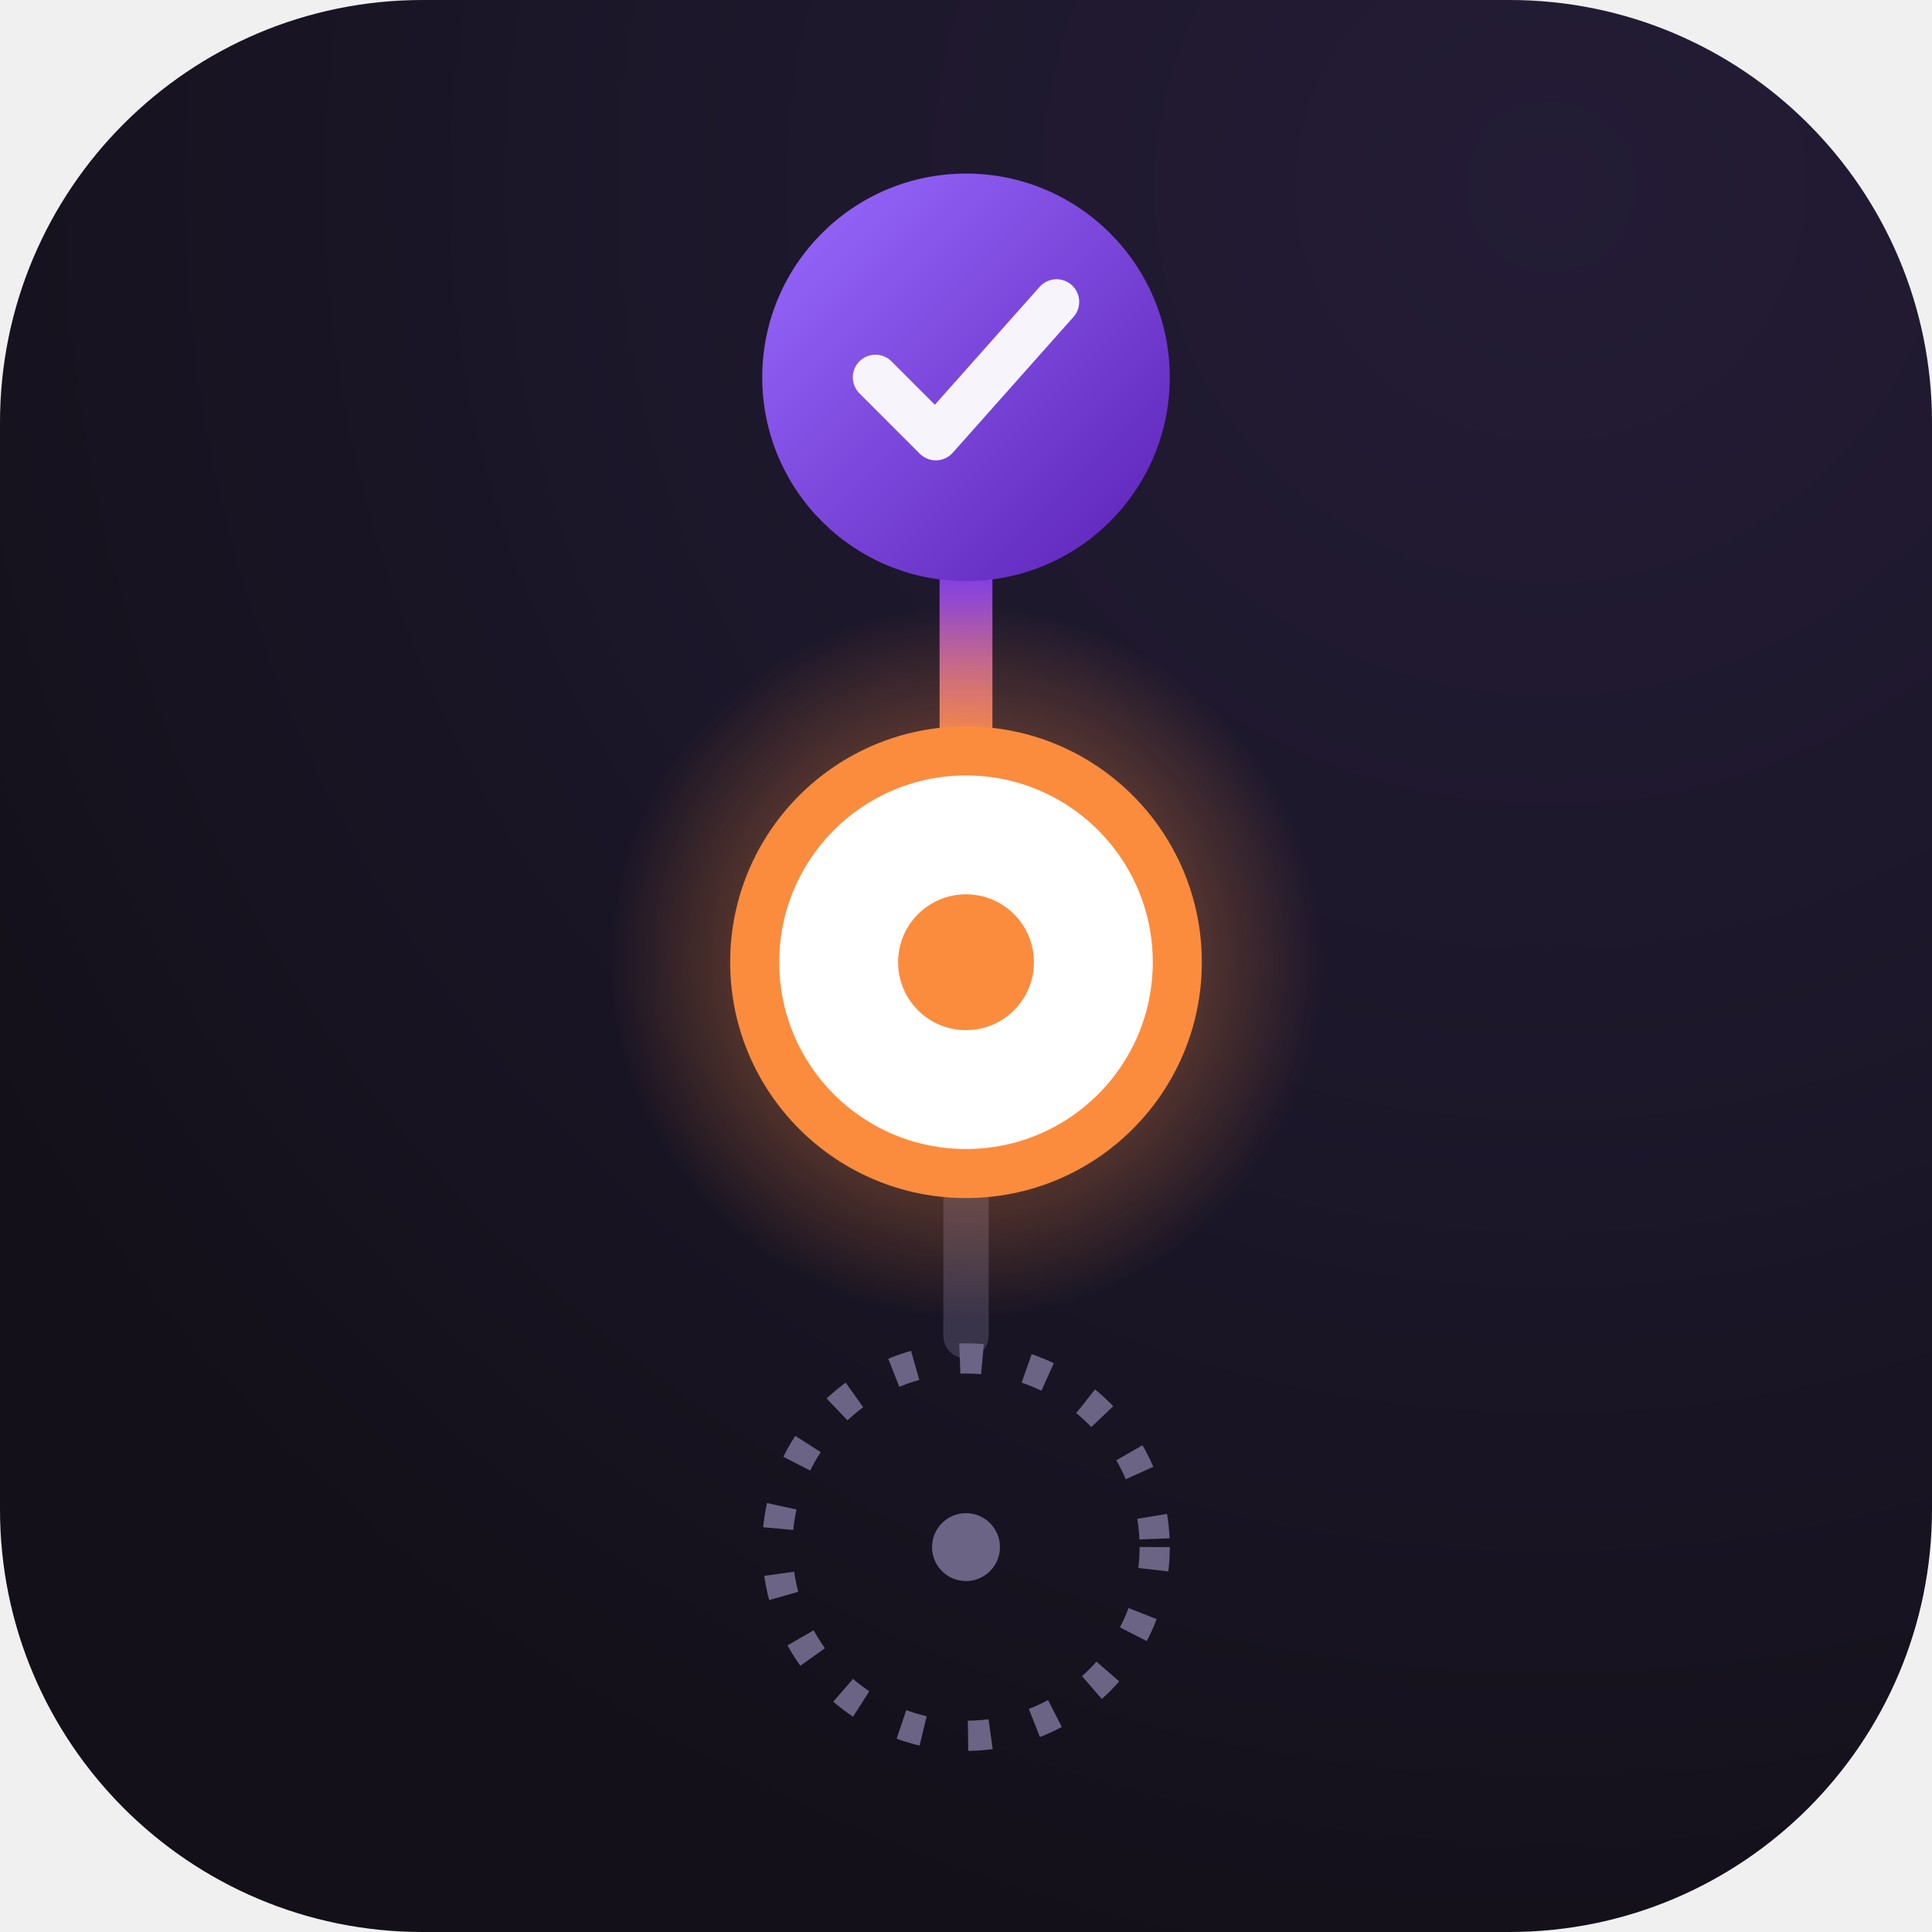
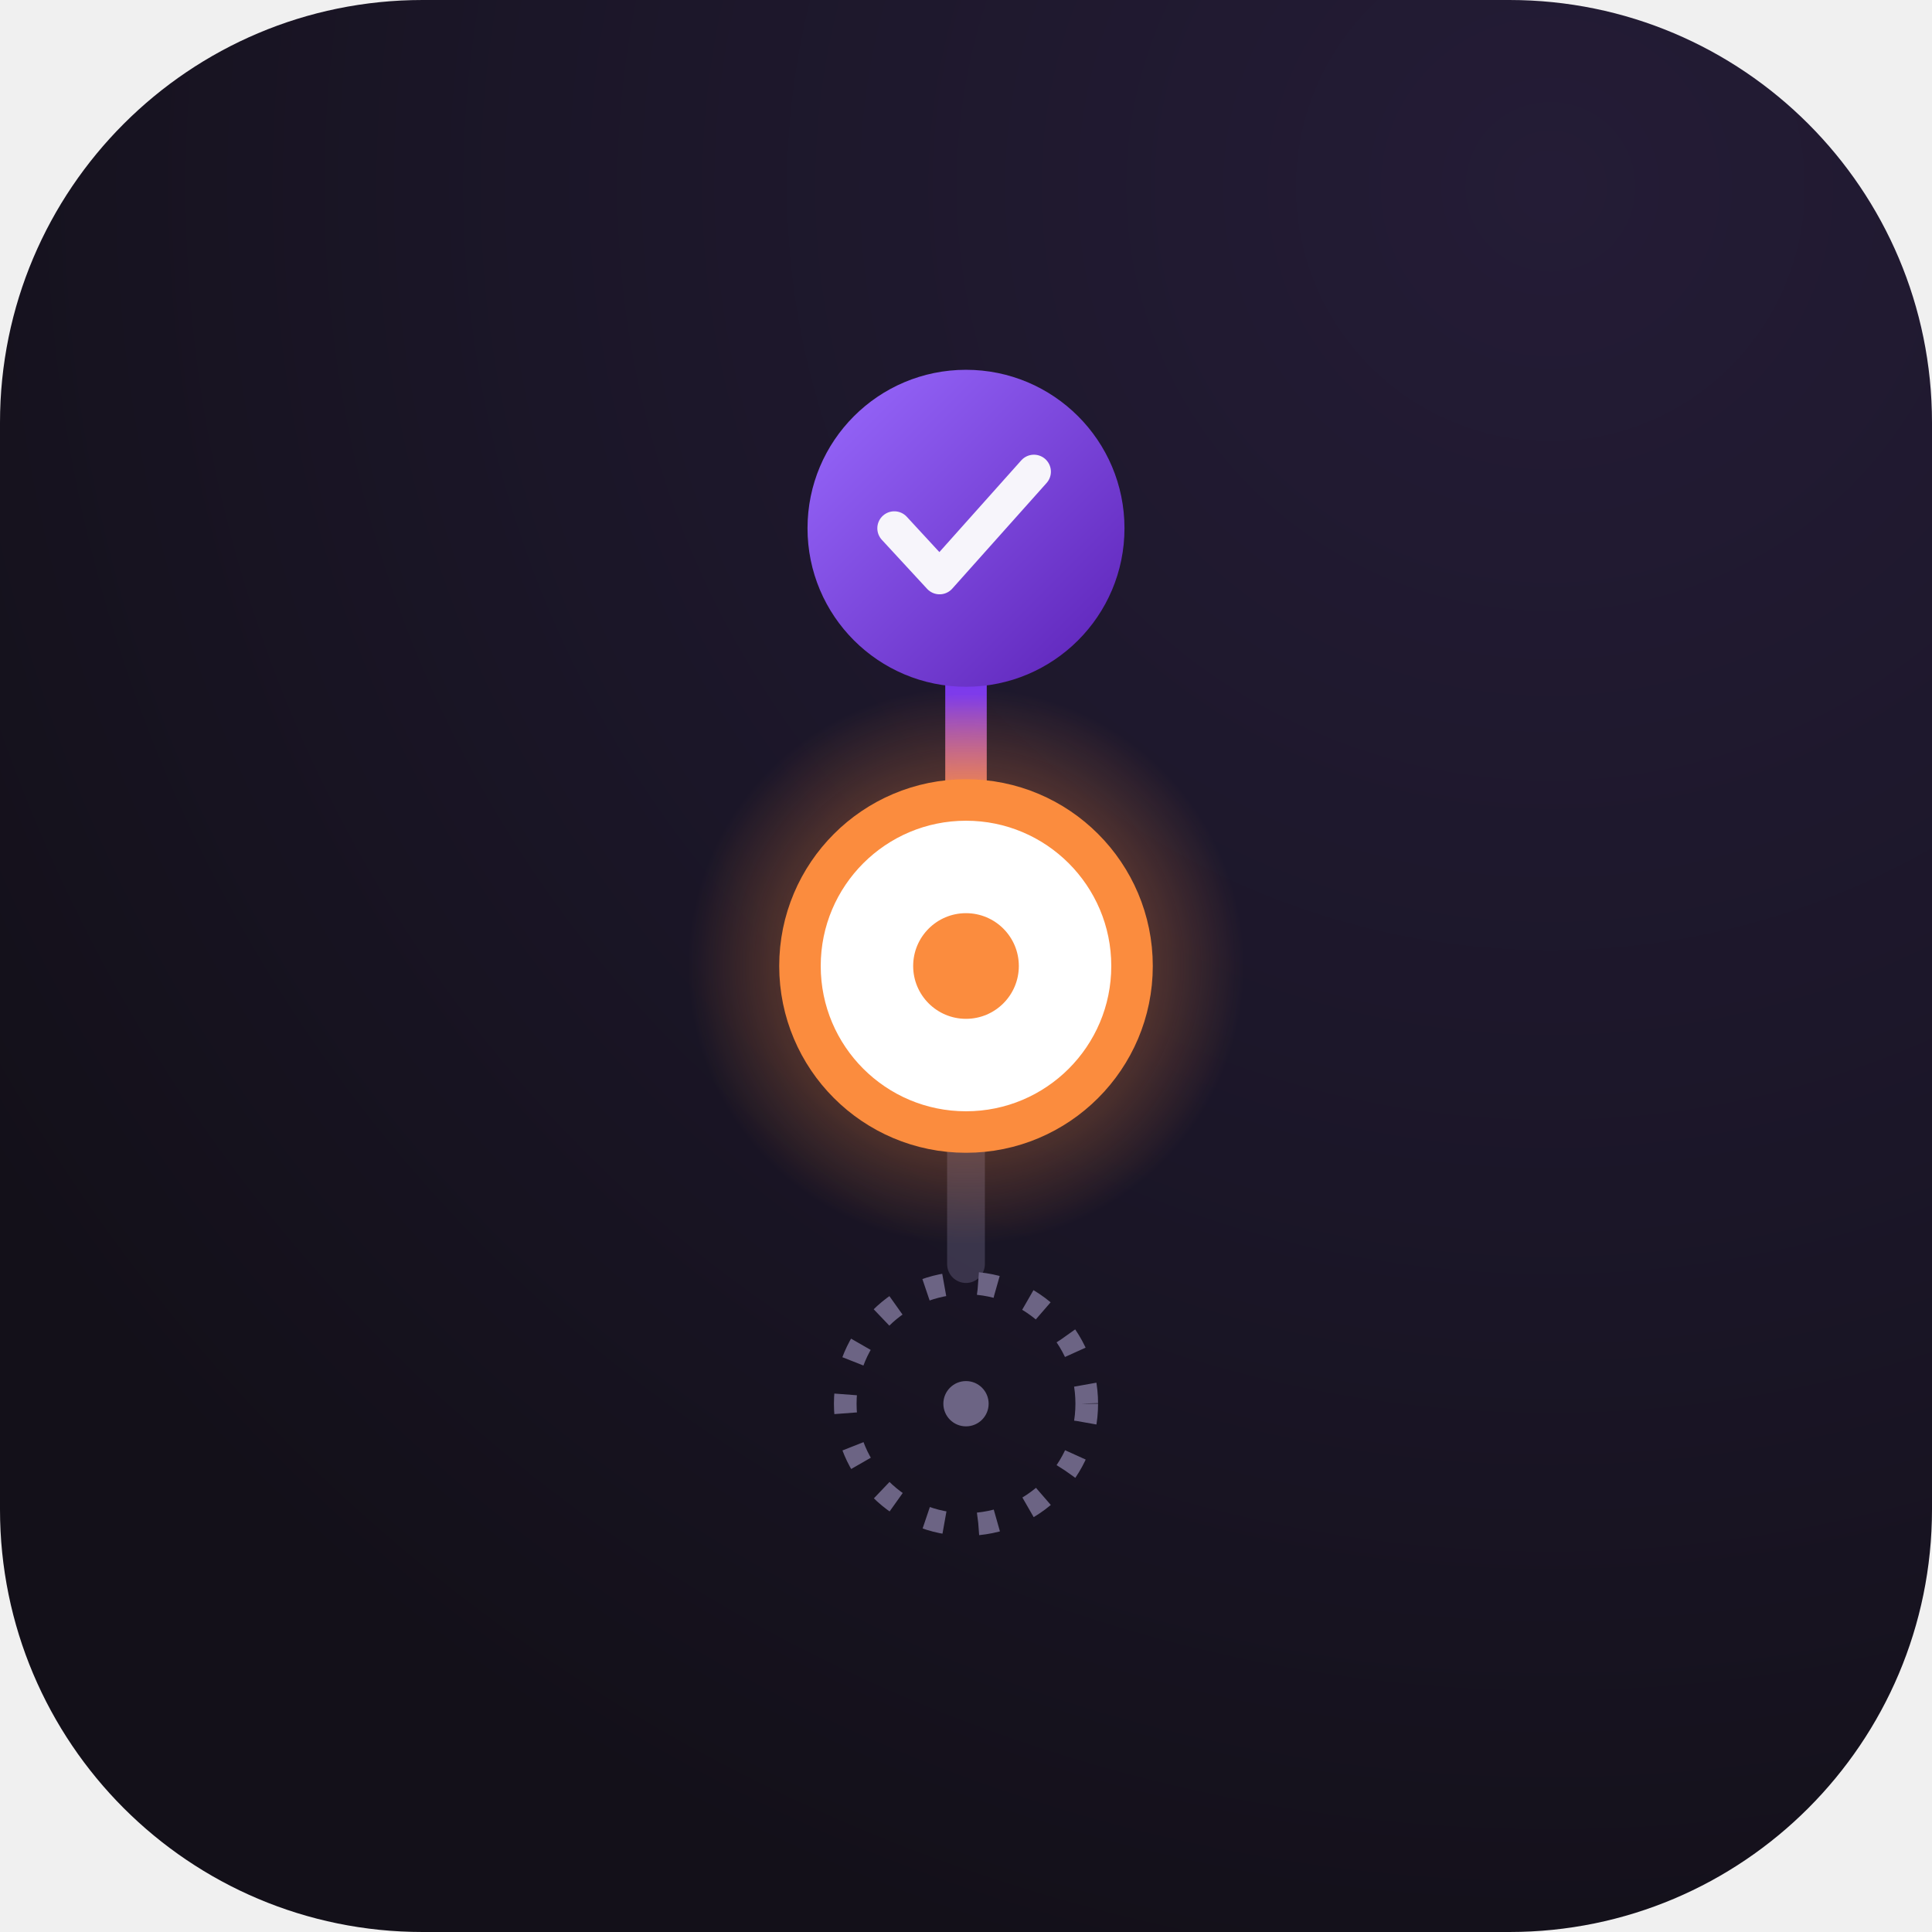
<svg xmlns="http://www.w3.org/2000/svg" viewBox="0 0 512 512" width="512" height="512" role="img" aria-label="Easy Stepper">
  <defs>
    <linearGradient id="v" x1="0" y1="0" x2="1" y2="1">
      <stop offset="0" stop-color="#9A6BFF" />
      <stop offset="1" stop-color="#5B21B6" />
    </linearGradient>
-     <linearGradient id="pline" gradientUnits="userSpaceOnUse" x1="256" y1="150" x2="256" y2="200">
+     <linearGradient id="pline" gradientUnits="userSpaceOnUse" x1="256" y1="184" x2="256" y2="214">
      <stop offset="0" stop-color="#7C3AED" />
      <stop offset="1" stop-color="#FB8C3E" />
    </linearGradient>
    <radialGradient id="glow" cx="50%" cy="50%" r="50%">
      <stop offset="0" stop-color="#FB8C3E" stop-opacity=".7" />
      <stop offset="1" stop-color="#FB8C3E" stop-opacity="0" />
    </radialGradient>
    <radialGradient id="bg" cx="80%" cy="10%" r="95%">
      <stop offset="0" stop-color="#241C36" />
      <stop offset="55%" stop-color="#1B1628" />
      <stop offset="100%" stop-color="#131019" />
    </radialGradient>
  </defs>
  <rect width="512" height="512" rx="112" fill="url(#bg)" />
-   <rect x="249" y="100" width="14" height="155" rx="7" fill="url(#pline)" />
-   <rect x="250" y="255" width="12" height="105" rx="6" fill="#6C6484" opacity=".4" />
-   <circle cx="256" cy="100" r="54" fill="url(#v)" />
-   <path d="M232 100 l16 16 l32 -36" fill="none" stroke="#F7F5FB" stroke-width="12" stroke-linecap="round" stroke-linejoin="round" />
-   <circle cx="256" cy="255" r="94" fill="url(#glow)" />
-   <circle cx="256" cy="255" r="56" fill="#FFFFFF" stroke="#FB8C3E" stroke-width="13" />
-   <circle cx="256" cy="255" r="18" fill="#FB8C3E" />
-   <circle cx="256" cy="410" r="50" fill="none" stroke="#6C6484" stroke-width="8" stroke-dasharray="6 12" />
-   <circle cx="256" cy="410" r="9" fill="#6C6484" />
+   <rect x="250.5" y="140" width="11" height="116" rx="5.5" fill="url(#pline)" />
+   <rect x="251" y="256" width="10" height="84" rx="5" fill="#6C6484" opacity=".4" />
+   <circle cx="256" cy="140" r="42" fill="url(#v)" />
+   <path d="M237 140 l12 13 l25 -28" fill="none" stroke="#F7F5FB" stroke-width="9" stroke-linecap="round" stroke-linejoin="round" />
+   <circle cx="256" cy="256" r="74" fill="url(#glow)" />
+   <circle cx="256" cy="256" r="44" fill="#FFFFFF" stroke="#FB8C3E" stroke-width="11" />
+   <circle cx="256" cy="256" r="14" fill="#FB8C3E" />
+   <circle cx="256" cy="372" r="32" fill="none" stroke="#6C6484" stroke-width="6" stroke-dasharray="5 9" />
+   <circle cx="256" cy="372" r="6" fill="#6C6484" />
</svg>
